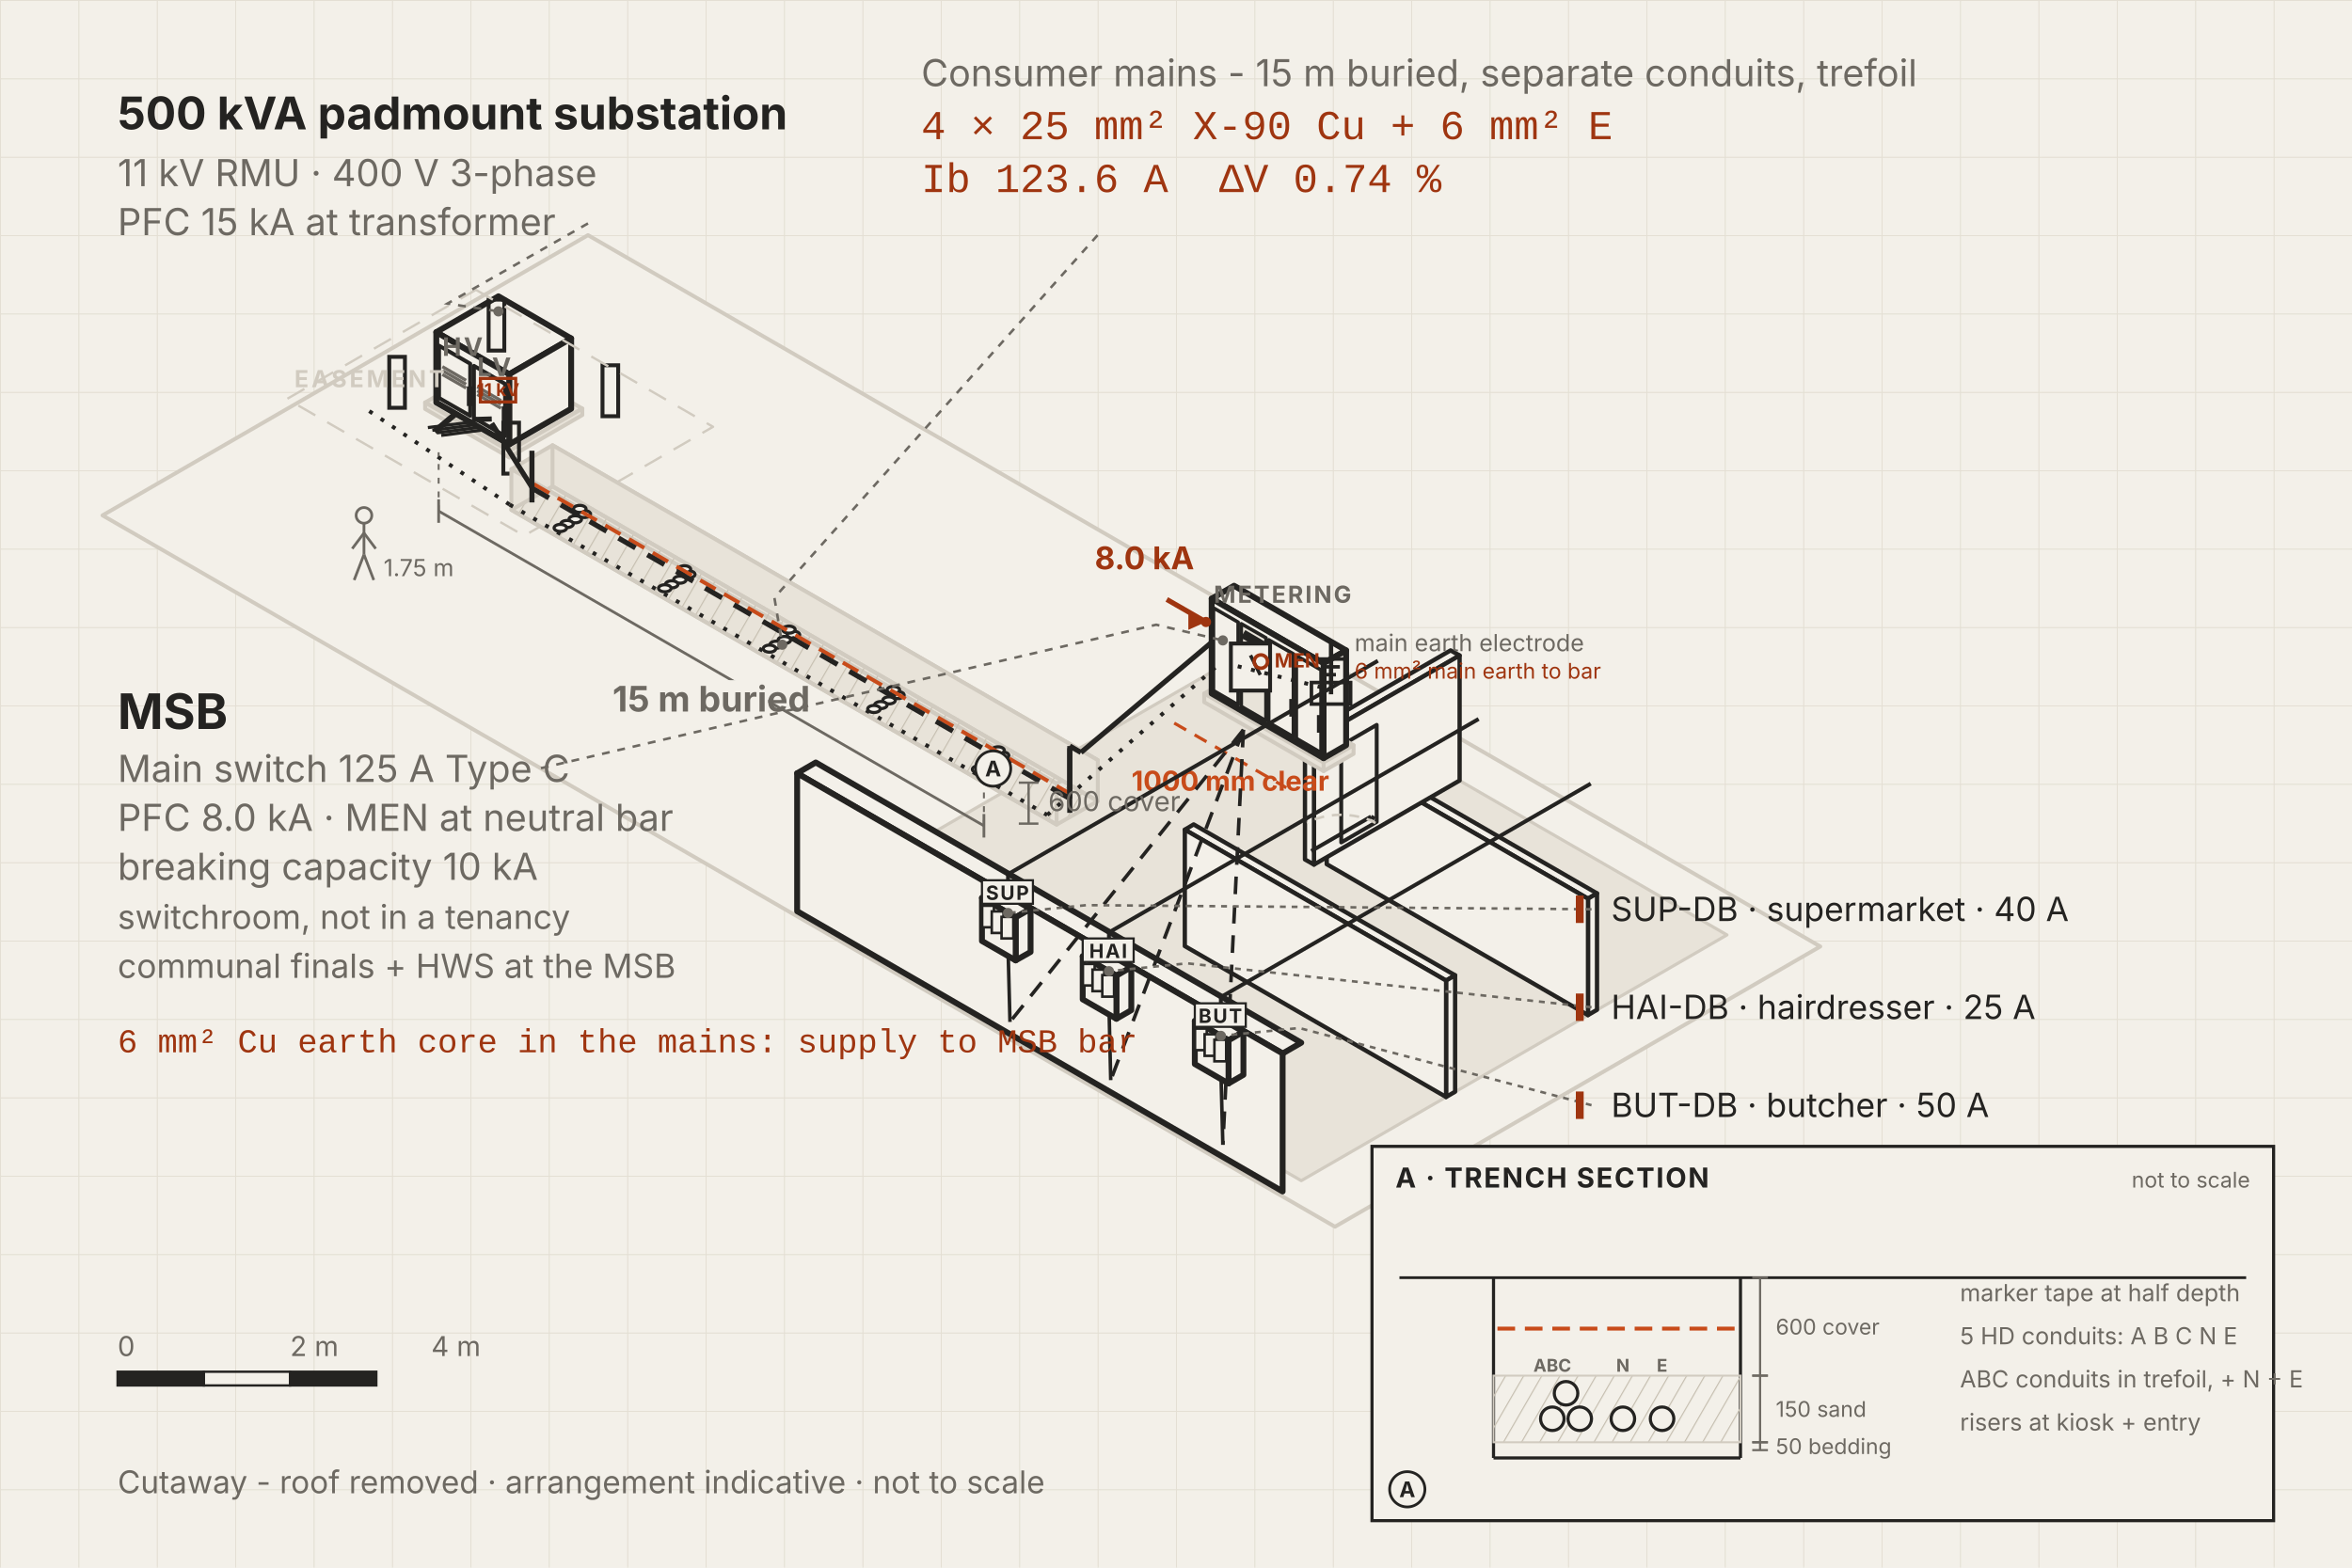
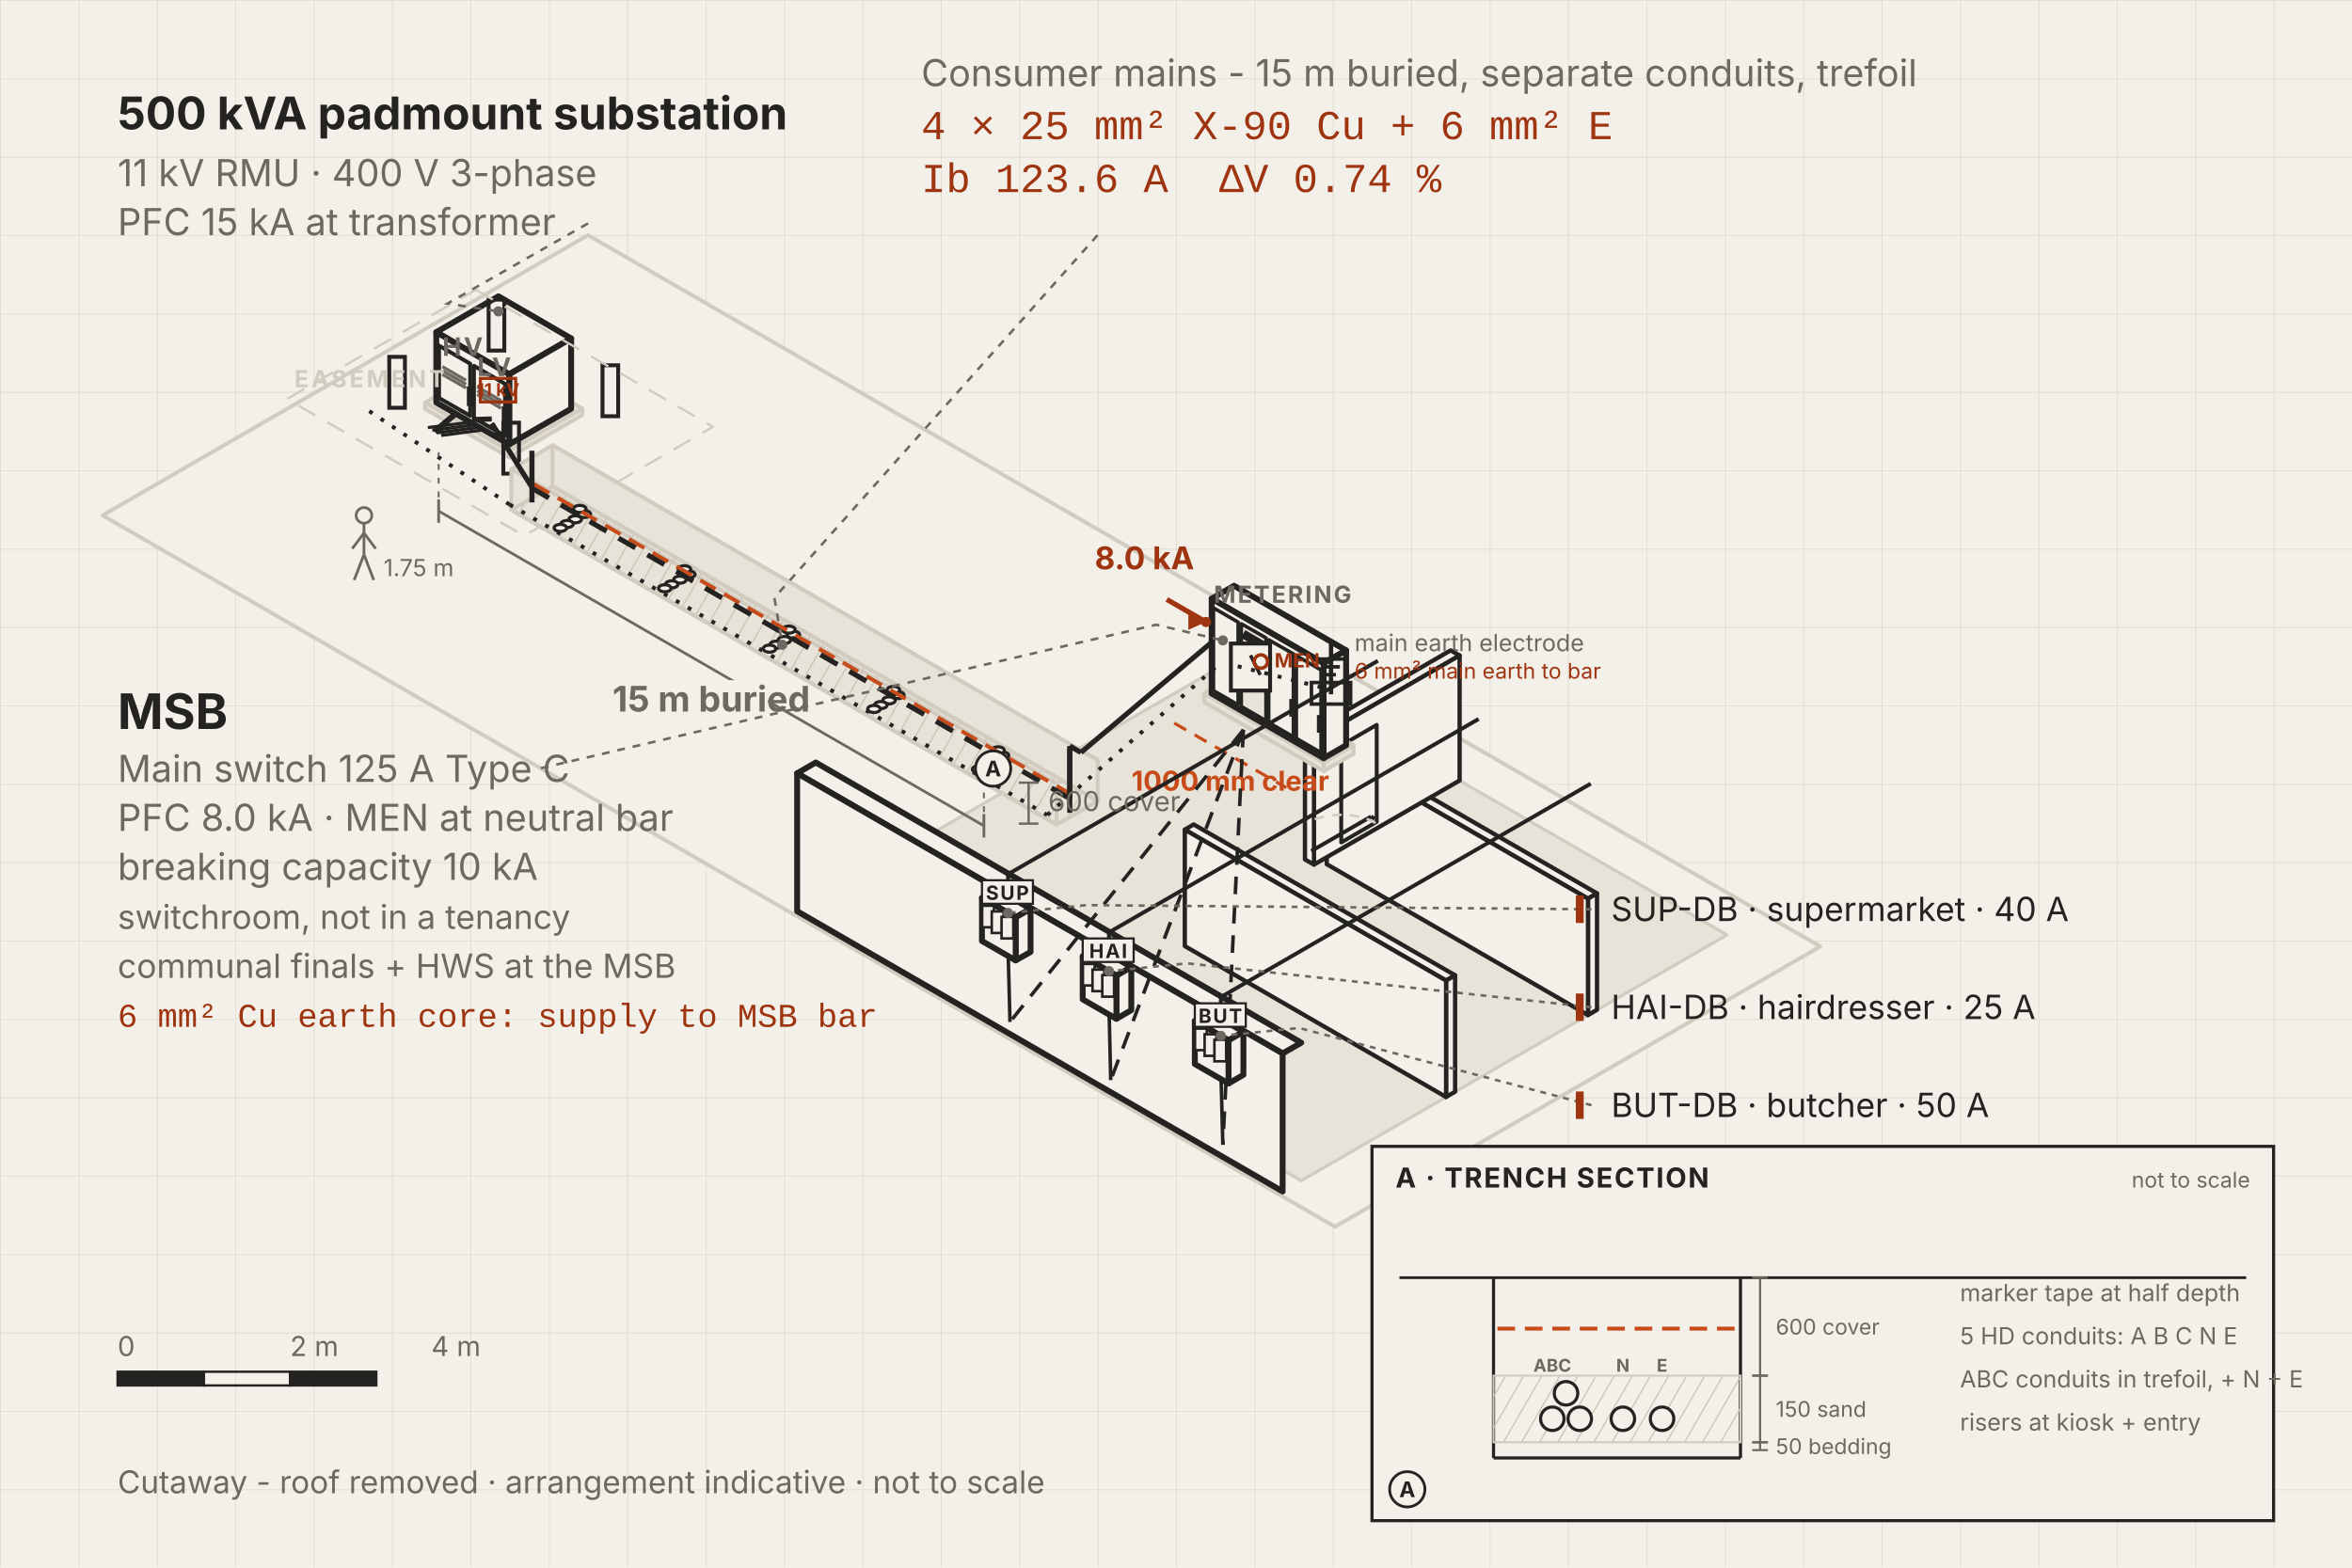
<svg xmlns="http://www.w3.org/2000/svg" viewBox="0 0 1200 800" width="1200" height="800" role="img" aria-labelledby="instTitle instDesc">
  <defs>
    <pattern id="instGrid" width="40" height="40" patternUnits="userSpaceOnUse">
      <path d="M40 0H0V40" fill="none" stroke="#e4dfd4" stroke-width="1" />
    </pattern>
    <pattern id="instSand" width="8" height="8" patternUnits="userSpaceOnUse" patternTransform="rotate(30)">
      <path d="M0 0V8" stroke="#c9c2b4" stroke-width="1.2" />
    </pattern>
  </defs>
  <rect width="1200" height="800" fill="#f3f0e9" />
  <rect width="1200" height="800" fill="url(#instGrid)" />
  <g font-family="'Inter',Arial,Helvetica,sans-serif" fill="#242321">
    <polygon points="300.0,120.0 928.7,483.0 681.1,626.0 52.3,263.0" fill="#f3f0e9" stroke="#d1cbc0" stroke-width="2" stroke-linejoin="round" />
    <polygon points="633.4,334.1 881.1,477.1 663.9,602.5 416.2,459.5" fill="#e8e3d9" stroke="#d1cbc0" stroke-width="1.6" stroke-linejoin="round" />
    <polygon points="681.4,378.9 814.8,455.9 810.2,458.6 676.9,381.6" fill="#f3f0e9" stroke="#242321" stroke-width="2.2" stroke-linejoin="round" />
    <polygon points="814.8,515.3 810.2,518.0 810.2,458.6 814.8,455.9" fill="#f3f0e9" stroke="#242321" stroke-width="2.2" stroke-linejoin="round" />
    <polygon points="676.9,441.0 810.2,518.0 810.2,458.6 676.9,381.6" fill="#f3f0e9" stroke="#242321" stroke-width="2.2" stroke-linejoin="round" />
    <polygon points="609.0,420.7 742.4,497.7 737.8,500.4 604.5,423.4" fill="#f3f0e9" stroke="#242321" stroke-width="2.2" stroke-linejoin="round" />
    <polygon points="742.4,557.1 737.8,559.8 737.8,500.4 742.4,497.7" fill="#f3f0e9" stroke="#242321" stroke-width="2.2" stroke-linejoin="round" />
    <polygon points="604.5,482.8 737.8,559.8 737.8,500.4 604.5,423.4" fill="#f3f0e9" stroke="#242321" stroke-width="2.2" stroke-linejoin="round" />
    <polygon points="416.2,389.1 663.9,532.1 654.4,537.6 406.7,394.6" fill="#f3f0e9" stroke="#242321" stroke-width="3" stroke-linejoin="round" />
    <polygon points="406.7,465.0 654.4,608.0 654.4,537.6 406.7,394.6" fill="#f3f0e9" stroke="#242321" stroke-width="3" stroke-linejoin="round" />
    <polygon points="740.1,331.9 744.7,334.5 670.4,377.4 665.8,374.8" fill="#f3f0e9" stroke="#242321" stroke-width="2.2" stroke-linejoin="round" />
    <polygon points="744.7,398.3 670.4,441.2 670.4,377.4 744.7,334.5" fill="#f3f0e9" stroke="#242321" stroke-width="2.2" stroke-linejoin="round" />
    <polygon points="665.8,438.6 670.4,441.2 670.4,377.4 665.8,374.8" fill="#f3f0e9" stroke="#242321" stroke-width="2.2" stroke-linejoin="round" />
    <polygon points="702.4,419.4 684.3,429.9 684.3,380.4 702.4,369.9" fill="#f3f0e9" stroke="#242321" stroke-width="2" stroke-linejoin="round" />
    <line x1="684.3" y1="381.5" x2="669.0" y2="388.1" stroke="#242321" stroke-width="2" />
    <line x1="701.4" y1="417.8" x2="699.5" y2="416.7" stroke="#242321" stroke-width="2" />
    <line x1="699.5" y1="416.7" x2="669.0" y2="434.3" stroke="#242321" stroke-width="2" />
    <polyline points="701.8,420.0 699.4,418.7 696.7,417.7 693.8,416.9 690.7,416.3 687.5,415.9 684.3,415.8 681.1,415.9 677.9,416.3 674.8,416.9 671.9,417.7 669.2,418.7 666.8,420.0" fill="none" stroke="#d1cbc0" stroke-width="1.3" stroke-dasharray="5 4" />
    <polygon points="254.3,183.8 297.1,208.5 259.8,230.1 216.9,205.4" fill="#e8e3d9" stroke="#d1cbc0" stroke-width="2" stroke-linejoin="round" />
    <polygon points="297.1,211.8 259.8,233.4 259.8,230.1 297.1,208.5" fill="#e8e3d9" stroke="#d1cbc0" stroke-width="2" stroke-linejoin="round" />
    <polygon points="216.9,208.7 259.8,233.4 259.8,230.1 216.9,205.4" fill="#e8e3d9" stroke="#d1cbc0" stroke-width="2" stroke-linejoin="round" />
    <polygon points="254.3,151.2 291.4,172.7 259.8,191.0 222.6,169.5" fill="#f3f0e9" stroke="#242321" stroke-width="3" stroke-linejoin="round" data-hit="supply" />
    <polygon points="291.4,208.6 259.8,226.8 259.8,191.0 291.4,172.7" fill="#f3f0e9" stroke="#242321" stroke-width="3" stroke-linejoin="round" data-hit="supply" />
    <polygon points="222.6,205.4 259.8,226.8 259.8,191.0 222.6,169.5" fill="#f3f0e9" stroke="#242321" stroke-width="3" stroke-linejoin="round" data-hit="supply" />
    <polygon points="224.0,203.1 239.9,212.2 239.9,185.6 224.0,176.4" fill="none" stroke="#242321" stroke-width="2" stroke-linejoin="round" />
    <line x1="225.7" y1="187.1" x2="237.8" y2="194.1" stroke="#6d6962" stroke-width="1.6" />
    <line x1="225.7" y1="189.1" x2="237.8" y2="196.1" stroke="#6d6962" stroke-width="1.6" />
    <line x1="225.7" y1="191.1" x2="237.8" y2="198.0" stroke="#6d6962" stroke-width="1.6" />
    <rect x="238.2" y="197.2" width="4" height="10" fill="#242321" />
    <text x="225.7" y="181.6" font-family="'Inter',Arial,Helvetica,sans-serif" font-size="13" font-weight="700" fill="#6d6962" letter-spacing="1.2">HV</text>
    <polygon points="241.8,213.3 257.7,222.5 257.7,195.9 241.8,186.7" fill="none" stroke="#242321" stroke-width="2" stroke-linejoin="round" />
    <line x1="243.5" y1="197.4" x2="255.6" y2="204.4" stroke="#6d6962" stroke-width="1.6" />
    <line x1="243.5" y1="199.4" x2="255.6" y2="206.3" stroke="#6d6962" stroke-width="1.6" />
    <line x1="243.5" y1="201.3" x2="255.6" y2="208.3" stroke="#6d6962" stroke-width="1.6" />
    <rect x="256.0" y="207.4" width="4" height="10" fill="#242321" />
    <text x="243.5" y="191.9" font-family="'Inter',Arial,Helvetica,sans-serif" font-size="13" font-weight="700" fill="#6d6962" letter-spacing="1.2">LV</text>
    <rect x="249.3" y="152.9" width="8" height="26" fill="none" stroke="#242321" stroke-width="2" />
    <rect x="307.4" y="186.4" width="8" height="26" fill="none" stroke="#242321" stroke-width="2" />
    <rect x="198.6" y="182.1" width="8" height="26" fill="none" stroke="#242321" stroke-width="2" />
    <rect x="256.8" y="215.7" width="8" height="26" fill="none" stroke="#242321" stroke-width="2" />
    <line x1="231.8" y1="211.7" x2="221.7" y2="220.2" stroke="#242321" stroke-width="3" />
    <line x1="218.3" y1="218.2" x2="240.4" y2="215.4" stroke="#242321" stroke-width="1.6" />
    <line x1="220.6" y1="219.6" x2="242.7" y2="216.7" stroke="#242321" stroke-width="1.6" />
    <line x1="222.8" y1="220.9" x2="244.9" y2="218.0" stroke="#242321" stroke-width="1.6" />
    <line x1="225.1" y1="222.2" x2="247.2" y2="219.3" stroke="#242321" stroke-width="1.6" />
    <rect x="245.1" y="193.1" width="18" height="12" fill="none" stroke="#9f3510" stroke-width="1.6" />
    <text x="254.1" y="202.1" font-family="'Inter',Arial,Helvetica,sans-serif" font-size="9" font-weight="700" fill="#9f3510" text-anchor="middle">11 kV</text>
    <polygon points="242.8,147.9 363.8,217.8 267.4,273.4 146.4,203.6" fill="none" stroke="#d1cbc0" stroke-width="1.2" stroke-linejoin="round" stroke-dasharray="10 7" />
    <text x="150.2" y="197.6" font-family="'Inter',Arial,Helvetica,sans-serif" font-size="12" font-weight="700" fill="#d1cbc0" letter-spacing="1.4">EASEMENT</text>
    <circle cx="185.7" cy="263.0" r="4" fill="none" stroke="#6d6962" stroke-width="1.4" />
    <line x1="185.7" y1="267.0" x2="185.7" y2="283.0" stroke="#6d6962" stroke-width="1.4" />
    <line x1="185.7" y1="272.0" x2="179.7" y2="280.0" stroke="#6d6962" stroke-width="1.4" />
    <line x1="185.7" y1="272.0" x2="191.7" y2="280.0" stroke="#6d6962" stroke-width="1.4" />
    <line x1="185.7" y1="283.0" x2="180.7" y2="296.0" stroke="#6d6962" stroke-width="1.4" />
    <line x1="185.7" y1="283.0" x2="190.7" y2="296.0" stroke="#6d6962" stroke-width="1.4" />
    <text x="195.7" y="294.0" font-family="'Inter',Arial,Helvetica,sans-serif" font-size="12" font-weight="400" fill="#6d6962">1.75 m</text>
    <polygon points="281.9,227.2 560.1,387.9 539.1,399.9 260.9,239.4" fill="#e8e3d9" stroke="#d1cbc0" stroke-width="2" stroke-linejoin="round" />
    <polygon points="281.9,227.2 560.1,387.9 560.1,408.8 281.9,248.2" fill="#e8e3d9" stroke="#d1cbc0" stroke-width="2" stroke-linejoin="round" />
    <polygon points="260.9,239.4 539.1,399.9 539.1,420.8 260.9,260.2" fill="#e8e3d9" stroke="#d1cbc0" stroke-width="2" stroke-linejoin="round" />
    <polygon points="281.9,248.2 560.1,408.8 539.1,420.8 260.9,260.2" fill="url(#instSand)" stroke="#d1cbc0" stroke-width="2" stroke-linejoin="round" />
    <ellipse cx="298.1" cy="262.3" rx="3.2" ry="1.8" fill="#f3f0e9" stroke="#242321" stroke-width="1.6" />
    <ellipse cx="293.5" cy="265.0" rx="3.2" ry="1.8" fill="#f3f0e9" stroke="#242321" stroke-width="1.6" />
    <ellipse cx="295.8" cy="259.7" rx="3.2" ry="1.8" fill="#f3f0e9" stroke="#242321" stroke-width="1.6" />
    <ellipse cx="289.3" cy="267.4" rx="3.2" ry="1.8" fill="#f3f0e9" stroke="#242321" stroke-width="1.6" />
    <ellipse cx="285.9" cy="269.4" rx="3.2" ry="1.8" fill="#f3f0e9" stroke="#242321" stroke-width="1.6" />
    <ellipse cx="351.4" cy="293.1" rx="3.2" ry="1.8" fill="#f3f0e9" stroke="#242321" stroke-width="1.6" />
    <ellipse cx="346.9" cy="295.8" rx="3.2" ry="1.8" fill="#f3f0e9" stroke="#242321" stroke-width="1.6" />
    <ellipse cx="349.2" cy="290.5" rx="3.2" ry="1.8" fill="#f3f0e9" stroke="#242321" stroke-width="1.6" />
    <ellipse cx="342.7" cy="298.2" rx="3.2" ry="1.8" fill="#f3f0e9" stroke="#242321" stroke-width="1.6" />
    <ellipse cx="339.2" cy="300.2" rx="3.2" ry="1.8" fill="#f3f0e9" stroke="#242321" stroke-width="1.6" />
    <ellipse cx="404.8" cy="323.9" rx="3.2" ry="1.8" fill="#f3f0e9" stroke="#242321" stroke-width="1.6" />
    <ellipse cx="400.2" cy="326.6" rx="3.2" ry="1.8" fill="#f3f0e9" stroke="#242321" stroke-width="1.6" />
    <ellipse cx="402.5" cy="321.3" rx="3.2" ry="1.8" fill="#f3f0e9" stroke="#242321" stroke-width="1.6" />
    <ellipse cx="396.0" cy="329.0" rx="3.2" ry="1.8" fill="#f3f0e9" stroke="#242321" stroke-width="1.6" />
    <ellipse cx="392.6" cy="331.0" rx="3.2" ry="1.8" fill="#f3f0e9" stroke="#242321" stroke-width="1.6" />
    <ellipse cx="458.1" cy="354.7" rx="3.2" ry="1.8" fill="#f3f0e9" stroke="#242321" stroke-width="1.6" />
    <ellipse cx="453.6" cy="357.4" rx="3.2" ry="1.8" fill="#f3f0e9" stroke="#242321" stroke-width="1.6" />
    <ellipse cx="455.8" cy="352.1" rx="3.2" ry="1.8" fill="#f3f0e9" stroke="#242321" stroke-width="1.6" />
    <ellipse cx="449.4" cy="359.8" rx="3.2" ry="1.8" fill="#f3f0e9" stroke="#242321" stroke-width="1.6" />
    <ellipse cx="445.9" cy="361.8" rx="3.2" ry="1.8" fill="#f3f0e9" stroke="#242321" stroke-width="1.6" />
    <ellipse cx="511.5" cy="385.5" rx="3.2" ry="1.8" fill="#f3f0e9" stroke="#242321" stroke-width="1.6" />
    <ellipse cx="506.9" cy="388.2" rx="3.2" ry="1.8" fill="#f3f0e9" stroke="#242321" stroke-width="1.6" />
    <ellipse cx="509.2" cy="382.9" rx="3.2" ry="1.8" fill="#f3f0e9" stroke="#242321" stroke-width="1.6" />
    <ellipse cx="502.7" cy="390.6" rx="3.2" ry="1.8" fill="#f3f0e9" stroke="#242321" stroke-width="1.6" />
    <ellipse cx="499.3" cy="392.6" rx="3.2" ry="1.8" fill="#f3f0e9" stroke="#242321" stroke-width="1.6" />
    <line x1="272.4" y1="247.1" x2="544.8" y2="404.4" stroke="#c84b1a" stroke-width="2" stroke-dasharray="9 5" />
    <line x1="271.4" y1="256.4" x2="271.4" y2="230.0" stroke="#242321" stroke-width="2.6" />
    <line x1="545.8" y1="414.8" x2="545.8" y2="381.8" stroke="#242321" stroke-width="2.6" />
    <polygon points="629.6,345.1 690.6,380.3 675.3,389.1 614.4,353.9" fill="#e8e3d9" stroke="#d1cbc0" stroke-width="2" stroke-linejoin="round" />
    <polygon points="690.6,384.7 675.3,393.5 675.3,389.1 690.6,380.3" fill="#e8e3d9" stroke="#d1cbc0" stroke-width="2" stroke-linejoin="round" />
    <polygon points="614.4,358.3 675.3,393.5 675.3,389.1 614.4,353.9" fill="#e8e3d9" stroke="#d1cbc0" stroke-width="2" stroke-linejoin="round" />
    <polygon points="629.6,298.9 686.8,331.9 675.3,338.5 618.2,305.5" fill="#f3f0e9" stroke="#242321" stroke-width="3" stroke-linejoin="round" data-hit="device" />
    <polygon points="686.8,380.3 675.3,386.9 675.3,338.5 686.8,331.9" fill="#f3f0e9" stroke="#242321" stroke-width="3" stroke-linejoin="round" data-hit="device" />
    <polygon points="618.2,353.9 675.3,386.9 675.3,338.5 618.2,305.5" fill="#f3f0e9" stroke="#242321" stroke-width="3" stroke-linejoin="round" data-hit="device" />
    <polygon points="619.1,352.4 631.7,359.7 631.7,317.5 619.1,310.2" fill="none" stroke="#242321" stroke-width="1.8" stroke-linejoin="round" data-hit="device" />
    <rect x="629.6" y="340.4" width="3.5" height="9" fill="#242321" />
    <polygon points="633.3,360.5 645.9,367.8 645.9,325.5 633.3,318.3" fill="#e8e3d9" stroke="#242321" stroke-width="1.8" stroke-linejoin="round" data-hit="device" />
    <polygon points="647.3,368.7 659.9,376.0 659.9,333.7 647.3,326.5" fill="none" stroke="#242321" stroke-width="1.8" stroke-linejoin="round" data-hit="device" />
    <rect x="657.8" y="356.7" width="3.5" height="9" fill="#242321" />
    <polygon points="661.4,376.8 674.0,384.1 674.0,341.9 661.4,334.6" fill="none" stroke="#242321" stroke-width="1.8" stroke-linejoin="round" data-hit="device" />
    <rect x="671.9" y="364.9" width="3.5" height="9" fill="#242321" />
    <line x1="634.2" y1="323.5" x2="645.2" y2="329.9" stroke="#242321" stroke-width="4.5" data-hit="device" />
    <rect x="628.0" y="328.4" width="20" height="24" fill="#f3f0e9" stroke="#242321" stroke-width="2" data-hit="device" />
    <line x1="638.0" y1="334.4" x2="643.0" y2="344.4" stroke="#242321" stroke-width="1.8" />
    <circle cx="643.3" cy="337.6" r="3.4" fill="none" stroke="#9f3510" stroke-width="1.8" />
    <text x="650.3" y="340.6" font-family="'Inter',Arial,Helvetica,sans-serif" font-size="10" font-weight="700" fill="#9f3510">MEN</text>
    <text x="619.3" y="307.6" font-family="'Inter',Arial,Helvetica,sans-serif" font-size="12" font-weight="700" fill="#6d6962" letter-spacing="1">METERING</text>
    <line x1="599.1" y1="369.0" x2="656.3" y2="402.0" stroke="#c84b1a" stroke-width="1.6" stroke-dasharray="7 5" />
    <text x="627.7" y="403.5" font-family="'Inter',Arial,Helvetica,sans-serif" font-size="14" font-weight="700" fill="#c84b1a" text-anchor="middle">1000 mm clear</text>
    <line x1="634.4" y1="372.4" x2="515.3" y2="521.5" stroke="#242321" stroke-width="1.8" stroke-dasharray="9 6" data-hit="sup" />
    <line x1="515.3" y1="521.5" x2="514.3" y2="483.5" stroke="#242321" stroke-width="1.8" data-hit="sup" />
    <line x1="634.4" y1="372.4" x2="566.7" y2="551.2" stroke="#242321" stroke-width="1.8" stroke-dasharray="9 6" data-hit="hai" />
    <line x1="566.7" y1="551.2" x2="565.8" y2="513.2" stroke="#242321" stroke-width="1.8" data-hit="hai" />
    <line x1="634.4" y1="372.4" x2="623.9" y2="584.2" stroke="#242321" stroke-width="1.8" stroke-dasharray="9 6" data-hit="but" />
    <line x1="623.9" y1="584.2" x2="622.9" y2="546.2" stroke="#242321" stroke-width="1.8" data-hit="but" />
    <polygon points="508.6,453.9 525.8,463.8 518.2,468.1 501.0,458.2" fill="#f3f0e9" stroke="#242321" stroke-width="3" stroke-linejoin="round" data-hit="sup" />
    <polygon points="525.8,485.8 518.2,490.1 518.2,468.1 525.8,463.8" fill="#f3f0e9" stroke="#242321" stroke-width="3" stroke-linejoin="round" data-hit="sup" />
    <polygon points="501.0,480.2 518.2,490.1 518.2,468.1 501.0,458.2" fill="#f3f0e9" stroke="#242321" stroke-width="3" stroke-linejoin="round" data-hit="sup" />
    <rect x="501.1" y="462.2" width="6" height="11" fill="#f3f0e9" stroke="#242321" stroke-width="1.3" data-hit="sup" />
    <rect x="506.0" y="465.1" width="6" height="11" fill="#f3f0e9" stroke="#242321" stroke-width="1.3" data-hit="sup" />
    <rect x="511.0" y="467.9" width="6" height="11" fill="#f3f0e9" stroke="#242321" stroke-width="1.3" data-hit="sup" />
    <line x1="703.0" y1="337.2" x2="703.0" y2="337.2" stroke="#f3f0e9" stroke-width="0" />
    <line x1="514.3" y1="446.1" x2="514.3" y2="459.3" stroke="#242321" stroke-width="2" data-hit="sup" />
    <line x1="703.0" y1="337.2" x2="514.3" y2="446.1" stroke="#242321" stroke-width="2" data-hit="sup" />
    <rect x="501.0" y="449.2" width="26" height="12" fill="#f3f0e9" stroke="#242321" stroke-width="1.1" />
    <text x="514.0" y="459.2" font-family="'Inter',Arial,Helvetica,sans-serif" font-size="10" font-weight="700" fill="#242321" text-anchor="middle" letter-spacing="0.8">SUP</text>
    <polygon points="560.1,483.6 577.2,493.5 569.6,497.9 552.4,488.0" fill="#f3f0e9" stroke="#242321" stroke-width="3" stroke-linejoin="round" data-hit="hai" />
    <polygon points="577.2,515.5 569.6,519.9 569.6,497.9 577.2,493.5" fill="#f3f0e9" stroke="#242321" stroke-width="3" stroke-linejoin="round" data-hit="hai" />
    <polygon points="552.4,510.0 569.6,519.9 569.6,497.9 552.4,488.0" fill="#f3f0e9" stroke="#242321" stroke-width="3" stroke-linejoin="round" data-hit="hai" />
    <rect x="552.5" y="491.9" width="6" height="11" fill="#f3f0e9" stroke="#242321" stroke-width="1.3" data-hit="hai" />
    <rect x="557.4" y="494.8" width="6" height="11" fill="#f3f0e9" stroke="#242321" stroke-width="1.3" data-hit="hai" />
    <rect x="562.4" y="497.6" width="6" height="11" fill="#f3f0e9" stroke="#242321" stroke-width="1.3" data-hit="hai" />
    <line x1="754.4" y1="366.9" x2="754.4" y2="366.9" stroke="#f3f0e9" stroke-width="0" />
    <line x1="565.8" y1="475.8" x2="565.8" y2="489.0" stroke="#242321" stroke-width="2" data-hit="hai" />
    <line x1="754.4" y1="366.9" x2="565.8" y2="475.8" stroke="#242321" stroke-width="2" data-hit="hai" />
    <rect x="552.4" y="478.9" width="26" height="12" fill="#f3f0e9" stroke="#242321" stroke-width="1.1" />
    <text x="565.4" y="488.9" font-family="'Inter',Arial,Helvetica,sans-serif" font-size="10" font-weight="700" fill="#242321" text-anchor="middle" letter-spacing="0.8">HAI</text>
    <polygon points="617.2,516.6 634.4,526.5 626.8,530.9 609.6,521.0" fill="#f3f0e9" stroke="#242321" stroke-width="3" stroke-linejoin="round" data-hit="but" />
    <polygon points="634.4,548.5 626.8,552.9 626.8,530.9 634.4,526.5" fill="#f3f0e9" stroke="#242321" stroke-width="3" stroke-linejoin="round" data-hit="but" />
    <polygon points="609.6,543.0 626.8,552.9 626.8,530.9 609.6,521.0" fill="#f3f0e9" stroke="#242321" stroke-width="3" stroke-linejoin="round" data-hit="but" />
    <rect x="609.7" y="524.9" width="6" height="11" fill="#f3f0e9" stroke="#242321" stroke-width="1.3" data-hit="but" />
    <rect x="614.6" y="527.8" width="6" height="11" fill="#f3f0e9" stroke="#242321" stroke-width="1.3" data-hit="but" />
    <rect x="619.6" y="530.6" width="6" height="11" fill="#f3f0e9" stroke="#242321" stroke-width="1.3" data-hit="but" />
    <line x1="811.6" y1="399.9" x2="811.6" y2="399.9" stroke="#f3f0e9" stroke-width="0" />
    <line x1="622.9" y1="508.8" x2="622.9" y2="522.0" stroke="#242321" stroke-width="2" data-hit="but" />
    <line x1="811.6" y1="399.9" x2="622.9" y2="508.8" stroke="#242321" stroke-width="2" data-hit="but" />
    <rect x="609.6" y="512.0" width="26" height="12" fill="#f3f0e9" stroke="#242321" stroke-width="1.1" />
    <text x="622.6" y="522.0" font-family="'Inter',Arial,Helvetica,sans-serif" font-size="10" font-weight="700" fill="#242321" text-anchor="middle" letter-spacing="0.8">BUT</text>
    <line x1="240.8" y1="214.1" x2="250.9" y2="213.8" stroke="#242321" stroke-width="2.6" data-hit="mains" />
    <line x1="250.9" y1="216.0" x2="271.4" y2="248.7" stroke="#242321" stroke-width="2.6" data-hit="mains" />
    <line x1="271.4" y1="249.1" x2="545.8" y2="407.5" stroke="#242321" stroke-width="2.6" stroke-dasharray="10 7" data-hit="mains" />
    <line x1="545.8" y1="407.5" x2="545.8" y2="380.7" stroke="#242321" stroke-width="2.6" data-hit="mains" />
    <line x1="545.8" y1="380.7" x2="551.5" y2="384.0" stroke="#242321" stroke-width="2.6" data-hit="mains" />
    <line x1="551.5" y1="384.0" x2="617.8" y2="328.1" stroke="#242321" stroke-width="2.6" data-hit="device" />
    <line x1="188.4" y1="209.8" x2="260.0" y2="257.5" stroke="#242321" stroke-width="2" stroke-dasharray="2 5" data-hit="mains" />
    <line x1="260.0" y1="257.5" x2="534.3" y2="415.9" stroke="#242321" stroke-width="2" stroke-dasharray="2 5" data-hit="mains" />
    <line x1="534.3" y1="415.9" x2="622.0" y2="338.9" stroke="#242321" stroke-width="2" stroke-dasharray="2 5" data-hit="device" />
    <rect x="669.1" y="348.3" width="20" height="11" fill="none" stroke="#242321" stroke-width="1.8" />
    <line x1="679.1" y1="354.3" x2="679.1" y2="328.3" stroke="#242321" stroke-width="2.2" />
    <line x1="672.6" y1="336.3" x2="685.6" y2="336.3" stroke="#242321" stroke-width="1.8" />
    <line x1="674.6" y1="340.3" x2="683.6" y2="340.3" stroke="#242321" stroke-width="1.8" />
    <line x1="676.6" y1="344.3" x2="681.6" y2="344.3" stroke="#242321" stroke-width="1.8" />
    <text x="691.1" y="332.3" font-family="'Inter',Arial,Helvetica,sans-serif" font-size="12" font-weight="400" fill="#6d6962">main earth electrode</text>
    <text x="691.1" y="346.3" font-family="'Inter',Arial,Helvetica,sans-serif" font-size="11" font-weight="400" fill="#9f3510">6 mm² main earth to bar</text>
    <line x1="631.5" y1="340.0" x2="675.3" y2="351.0" stroke="#242321" stroke-width="2" stroke-dasharray="2 5" data-hit="device" />
    <line x1="595.3" y1="305.9" x2="615.3" y2="317.4" stroke="#9f3510" stroke-width="2.6" />
    <circle cx="615.3" cy="317.4" r="2.6" fill="#9f3510" />
    <polygon points="615.3,317.4 606.3,313.4 606.3,321.4" fill="#9f3510" />
    <text x="583.9" y="290.5" font-family="'Inter',Arial,Helvetica,sans-serif" font-size="16" font-weight="700" fill="#9f3510" text-anchor="middle">8.0 kA</text>
    <line x1="223.8" y1="260.8" x2="502.0" y2="421.4" stroke="#6d6962" stroke-width="1.4" />
    <line x1="223.8" y1="254.8" x2="223.8" y2="266.8" stroke="#6d6962" stroke-width="1.4" />
    <line x1="223.8" y1="260.8" x2="223.8" y2="230.8" stroke="#6d6962" stroke-width="1" stroke-dasharray="3 4" />
    <line x1="502.0" y1="415.4" x2="502.0" y2="427.4" stroke="#6d6962" stroke-width="1.4" />
    <line x1="502.0" y1="421.4" x2="502.0" y2="391.4" stroke="#6d6962" stroke-width="1" stroke-dasharray="3 4" />
    <rect x="333.9" y="347.1" width="58" height="21" fill="#f3f0e9" />
    <text x="362.9" y="363.1" font-family="'Inter',Arial,Helvetica,sans-serif" font-size="18" font-weight="700" fill="#6d6962" text-anchor="middle">15 m buried</text>
    <line x1="524.8" y1="399.4" x2="524.8" y2="420.3" stroke="#6d6962" stroke-width="1.2" />
    <line x1="519.8" y1="399.4" x2="529.8" y2="399.4" stroke="#6d6962" stroke-width="1.2" />
    <line x1="519.8" y1="420.3" x2="529.8" y2="420.3" stroke="#6d6962" stroke-width="1.2" />
    <text x="534.8" y="413.9" font-family="'Inter',Arial,Helvetica,sans-serif" font-size="14" font-weight="400" fill="#6d6962">600 cover</text>
    <text x="60.0" y="66.0" font-family="'Inter',Arial,Helvetica,sans-serif" font-size="23" font-weight="700" fill="#242321">500 kVA padmount substation</text>
    <text x="60.0" y="95.0" font-family="'Inter',Arial,Helvetica,sans-serif" font-size="19" font-weight="400" fill="#6d6962">11 kV RMU · 400 V 3-phase</text>
    <text x="60.0" y="120.0" font-family="'Inter',Arial,Helvetica,sans-serif" font-size="19" font-weight="400" fill="#6d6962">PFC 15 kA at transformer</text>
    <polyline points="300.0,114.0 228.3,154.9 254.3,158.9" fill="none" stroke="#6d6962" stroke-width="1.3" stroke-dasharray="4 4" />
    <circle cx="254.3" cy="158.9" r="2.6" fill="#6d6962" />
    <text x="470.0" y="44.0" font-family="'Inter',Arial,Helvetica,sans-serif" font-size="19" font-weight="400" fill="#6d6962">Consumer mains - 15 m buried, separate conduits, trefoil</text>
    <text x="470.0" y="71.0" font-family="Consolas,'Courier New',monospace" font-size="21" font-weight="400" fill="#9f3510">4 × 25 mm² X-90 Cu + 6 mm² E</text>
    <text x="470.0" y="98.0" font-family="Consolas,'Courier New',monospace" font-size="21" font-weight="400" fill="#9f3510">Ib 123.6 A</text>
    <text x="622.0" y="98.0" font-family="Consolas,'Courier New',monospace" font-size="21" font-weight="400" fill="#9f3510" data-hit="vd">ΔV 0.74 %</text>
    <polyline points="560.0,120.0 395.1,305.0 399.1,329.0" fill="none" stroke="#6d6962" stroke-width="1.3" stroke-dasharray="4 4" />
    <circle cx="399.1" cy="329.0" r="2.6" fill="#6d6962" />
    <text x="60.0" y="372.0" font-family="'Inter',Arial,Helvetica,sans-serif" font-size="25" font-weight="700" fill="#242321">MSB</text>
    <text x="60.0" y="399.0" font-family="'Inter',Arial,Helvetica,sans-serif" font-size="19" font-weight="400" fill="#6d6962">Main switch 125 A Type C</text>
    <text x="60.0" y="424.0" font-family="'Inter',Arial,Helvetica,sans-serif" font-size="19" font-weight="400" fill="#6d6962">PFC 8.0 kA · MEN at neutral bar</text>
    <text x="60.0" y="449.0" font-family="'Inter',Arial,Helvetica,sans-serif" font-size="19" font-weight="400" fill="#6d6962">breaking capacity 10 kA</text>
    <text x="60.0" y="474.0" font-family="'Inter',Arial,Helvetica,sans-serif" font-size="17" font-weight="400" fill="#6d6962">switchroom, not in a tenancy</text>
    <text x="60.0" y="499.0" font-family="'Inter',Arial,Helvetica,sans-serif" font-size="17" font-weight="400" fill="#6d6962">communal finals + HWS at the MSB</text>
    <polyline points="276.0,392.0 589.9,318.8 623.9,326.8" fill="none" stroke="#6d6962" stroke-width="1.3" stroke-dasharray="4 4" />
    <circle cx="623.9" cy="326.8" r="2.6" fill="#6d6962" />
-     <text x="60.0" y="537.0" font-family="Consolas,'Courier New',monospace" font-size="17" font-weight="400" fill="#9f3510">6 mm² Cu earth core in the mains: supply to MSB bar</text>
+     <text x="60.0" y="524.0" font-family="Consolas,'Courier New',monospace" font-size="17" font-weight="400" fill="#9f3510">6 mm² Cu earth core: supply to MSB bar</text>
    <polyline points="812.0,464.0 554.3,461.9 514.3,465.9" fill="none" stroke="#6d6962" stroke-width="1.3" stroke-dasharray="3 3" />
    <circle cx="514.3" cy="465.9" r="2.6" fill="#6d6962" />
    <rect x="804" y="457" width="4" height="14" fill="#9f3510" />
    <text x="822.0" y="470.0" font-family="'Inter',Arial,Helvetica,sans-serif" font-size="17" font-weight="400" fill="#242321">SUP-DB · supermarket · 40 A</text>
    <polyline points="812.0,514.0 605.8,491.6 565.8,495.6" fill="none" stroke="#6d6962" stroke-width="1.3" stroke-dasharray="3 3" />
    <circle cx="565.8" cy="495.6" r="2.6" fill="#6d6962" />
    <rect x="804" y="507" width="4" height="14" fill="#9f3510" />
    <text x="822.0" y="520.0" font-family="'Inter',Arial,Helvetica,sans-serif" font-size="17" font-weight="400" fill="#242321">HAI-DB · hairdresser · 25 A</text>
    <polyline points="812.0,564.0 662.9,524.6 622.9,528.6" fill="none" stroke="#6d6962" stroke-width="1.3" stroke-dasharray="3 3" />
    <circle cx="622.9" cy="528.6" r="2.6" fill="#6d6962" />
    <rect x="804" y="557" width="4" height="14" fill="#9f3510" />
    <text x="822.0" y="570.0" font-family="'Inter',Arial,Helvetica,sans-serif" font-size="17" font-weight="400" fill="#242321">BUT-DB · butcher · 50 A</text>
    <rect x="60" y="700" width="44" height="7" fill="#242321" stroke="#242321" stroke-width="1.2" />
    <rect x="104" y="700" width="44" height="7" fill="none" stroke="#242321" stroke-width="1.2" />
    <rect x="148" y="700" width="44" height="7" fill="#242321" stroke="#242321" stroke-width="1.2" />
    <text x="60.0" y="692.0" font-family="'Inter',Arial,Helvetica,sans-serif" font-size="14" font-weight="400" fill="#6d6962">0</text>
    <text x="148.0" y="692.0" font-family="'Inter',Arial,Helvetica,sans-serif" font-size="14" font-weight="400" fill="#6d6962">2 m</text>
    <text x="220.0" y="692.0" font-family="'Inter',Arial,Helvetica,sans-serif" font-size="14" font-weight="400" fill="#6d6962">4 m</text>
    <rect x="700" y="585" width="460" height="191" fill="#f3f0e9" stroke="#242321" stroke-width="1.6" />
    <text x="712.0" y="606.0" font-family="'Inter',Arial,Helvetica,sans-serif" font-size="14" font-weight="700" fill="#242321" letter-spacing="0.8">A · TRENCH SECTION</text>
    <text x="1148.0" y="606.0" font-family="'Inter',Arial,Helvetica,sans-serif" font-size="11" font-weight="400" fill="#6d6962" text-anchor="end">not to scale</text>
    <line x1="714" y1="652" x2="1146" y2="652" stroke="#242321" stroke-width="1.4" />
    <line x1="762" y1="652" x2="762" y2="744" stroke="#242321" stroke-width="1.6" />
    <line x1="888" y1="652" x2="888" y2="744" stroke="#242321" stroke-width="1.6" />
    <line x1="762" y1="744" x2="888" y2="744" stroke="#242321" stroke-width="1.6" />
    <rect x="762" y="702" width="126" height="34" fill="url(#instSand)" stroke="#d1cbc0" stroke-width="1" />
    <circle cx="792" cy="724" r="6" fill="#f3f0e9" stroke="#242321" stroke-width="1.6" />
    <circle cx="806" cy="724" r="6" fill="#f3f0e9" stroke="#242321" stroke-width="1.6" />
    <circle cx="799" cy="711" r="6" fill="#f3f0e9" stroke="#242321" stroke-width="1.6" />
    <circle cx="828" cy="724" r="6" fill="#f3f0e9" stroke="#242321" stroke-width="1.6" />
    <circle cx="848" cy="724" r="6" fill="#f3f0e9" stroke="#242321" stroke-width="1.6" />
    <text x="792.0" y="700.0" font-family="'Inter',Arial,Helvetica,sans-serif" font-size="9" font-weight="700" fill="#6d6962" text-anchor="middle">ABC</text>
    <text x="828.0" y="700.0" font-family="'Inter',Arial,Helvetica,sans-serif" font-size="9" font-weight="700" fill="#6d6962" text-anchor="middle">N</text>
    <text x="848.0" y="700.0" font-family="'Inter',Arial,Helvetica,sans-serif" font-size="9" font-weight="700" fill="#6d6962" text-anchor="middle">E</text>
    <line x1="764" y1="678" x2="886" y2="678" stroke="#c84b1a" stroke-width="2" stroke-dasharray="9 5" />
    <line x1="898" y1="652" x2="898" y2="702" stroke="#6d6962" stroke-width="1.1" />
    <line x1="894" y1="652" x2="902" y2="652" stroke="#6d6962" stroke-width="1.1" />
    <line x1="894" y1="702" x2="902" y2="702" stroke="#6d6962" stroke-width="1.1" />
    <text x="906.0" y="681.0" font-family="'Inter',Arial,Helvetica,sans-serif" font-size="11" font-weight="400" fill="#6d6962">600 cover</text>
    <line x1="898" y1="702" x2="898" y2="736" stroke="#6d6962" stroke-width="1.1" />
    <line x1="894" y1="702" x2="902" y2="702" stroke="#6d6962" stroke-width="1.1" />
    <line x1="894" y1="736" x2="902" y2="736" stroke="#6d6962" stroke-width="1.1" />
    <text x="906.0" y="723.0" font-family="'Inter',Arial,Helvetica,sans-serif" font-size="11" font-weight="400" fill="#6d6962">150 sand</text>
    <line x1="898" y1="736" x2="898" y2="740" stroke="#6d6962" stroke-width="1.1" />
    <line x1="894" y1="736" x2="902" y2="736" stroke="#6d6962" stroke-width="1.1" />
    <line x1="894" y1="740" x2="902" y2="740" stroke="#6d6962" stroke-width="1.1" />
    <text x="906.0" y="742.0" font-family="'Inter',Arial,Helvetica,sans-serif" font-size="11" font-weight="400" fill="#6d6962">50 bedding</text>
    <text x="1000.0" y="664.0" font-family="'Inter',Arial,Helvetica,sans-serif" font-size="12" font-weight="400" fill="#6d6962">marker tape at half depth</text>
    <text x="1000.0" y="686.0" font-family="'Inter',Arial,Helvetica,sans-serif" font-size="12" font-weight="400" fill="#6d6962">5 HD conduits: A B C N E</text>
    <text x="1000.0" y="708.0" font-family="'Inter',Arial,Helvetica,sans-serif" font-size="12" font-weight="400" fill="#6d6962">ABC conduits in trefoil, + N + E</text>
    <text x="1000.0" y="730.0" font-family="'Inter',Arial,Helvetica,sans-serif" font-size="12" font-weight="400" fill="#6d6962">risers at kiosk + entry</text>
    <circle cx="506.7" cy="392.2" r="9" fill="#f3f0e9" stroke="#242321" stroke-width="1.4" />
    <text x="506.7" y="396.2" font-family="'Inter',Arial,Helvetica,sans-serif" font-size="11" font-weight="700" fill="#242321" text-anchor="middle">A</text>
    <circle cx="718" cy="760" r="9" fill="#f3f0e9" stroke="#242321" stroke-width="1.4" />
    <text x="718.0" y="764.0" font-family="'Inter',Arial,Helvetica,sans-serif" font-size="11" font-weight="700" fill="#242321" text-anchor="middle">A</text>
    <text x="60.0" y="762.0" font-family="'Inter',Arial,Helvetica,sans-serif" font-size="16" font-weight="400" fill="#6d6962">Cutaway - roof removed · arrangement indicative · not to scale</text>
  </g>
</svg>
